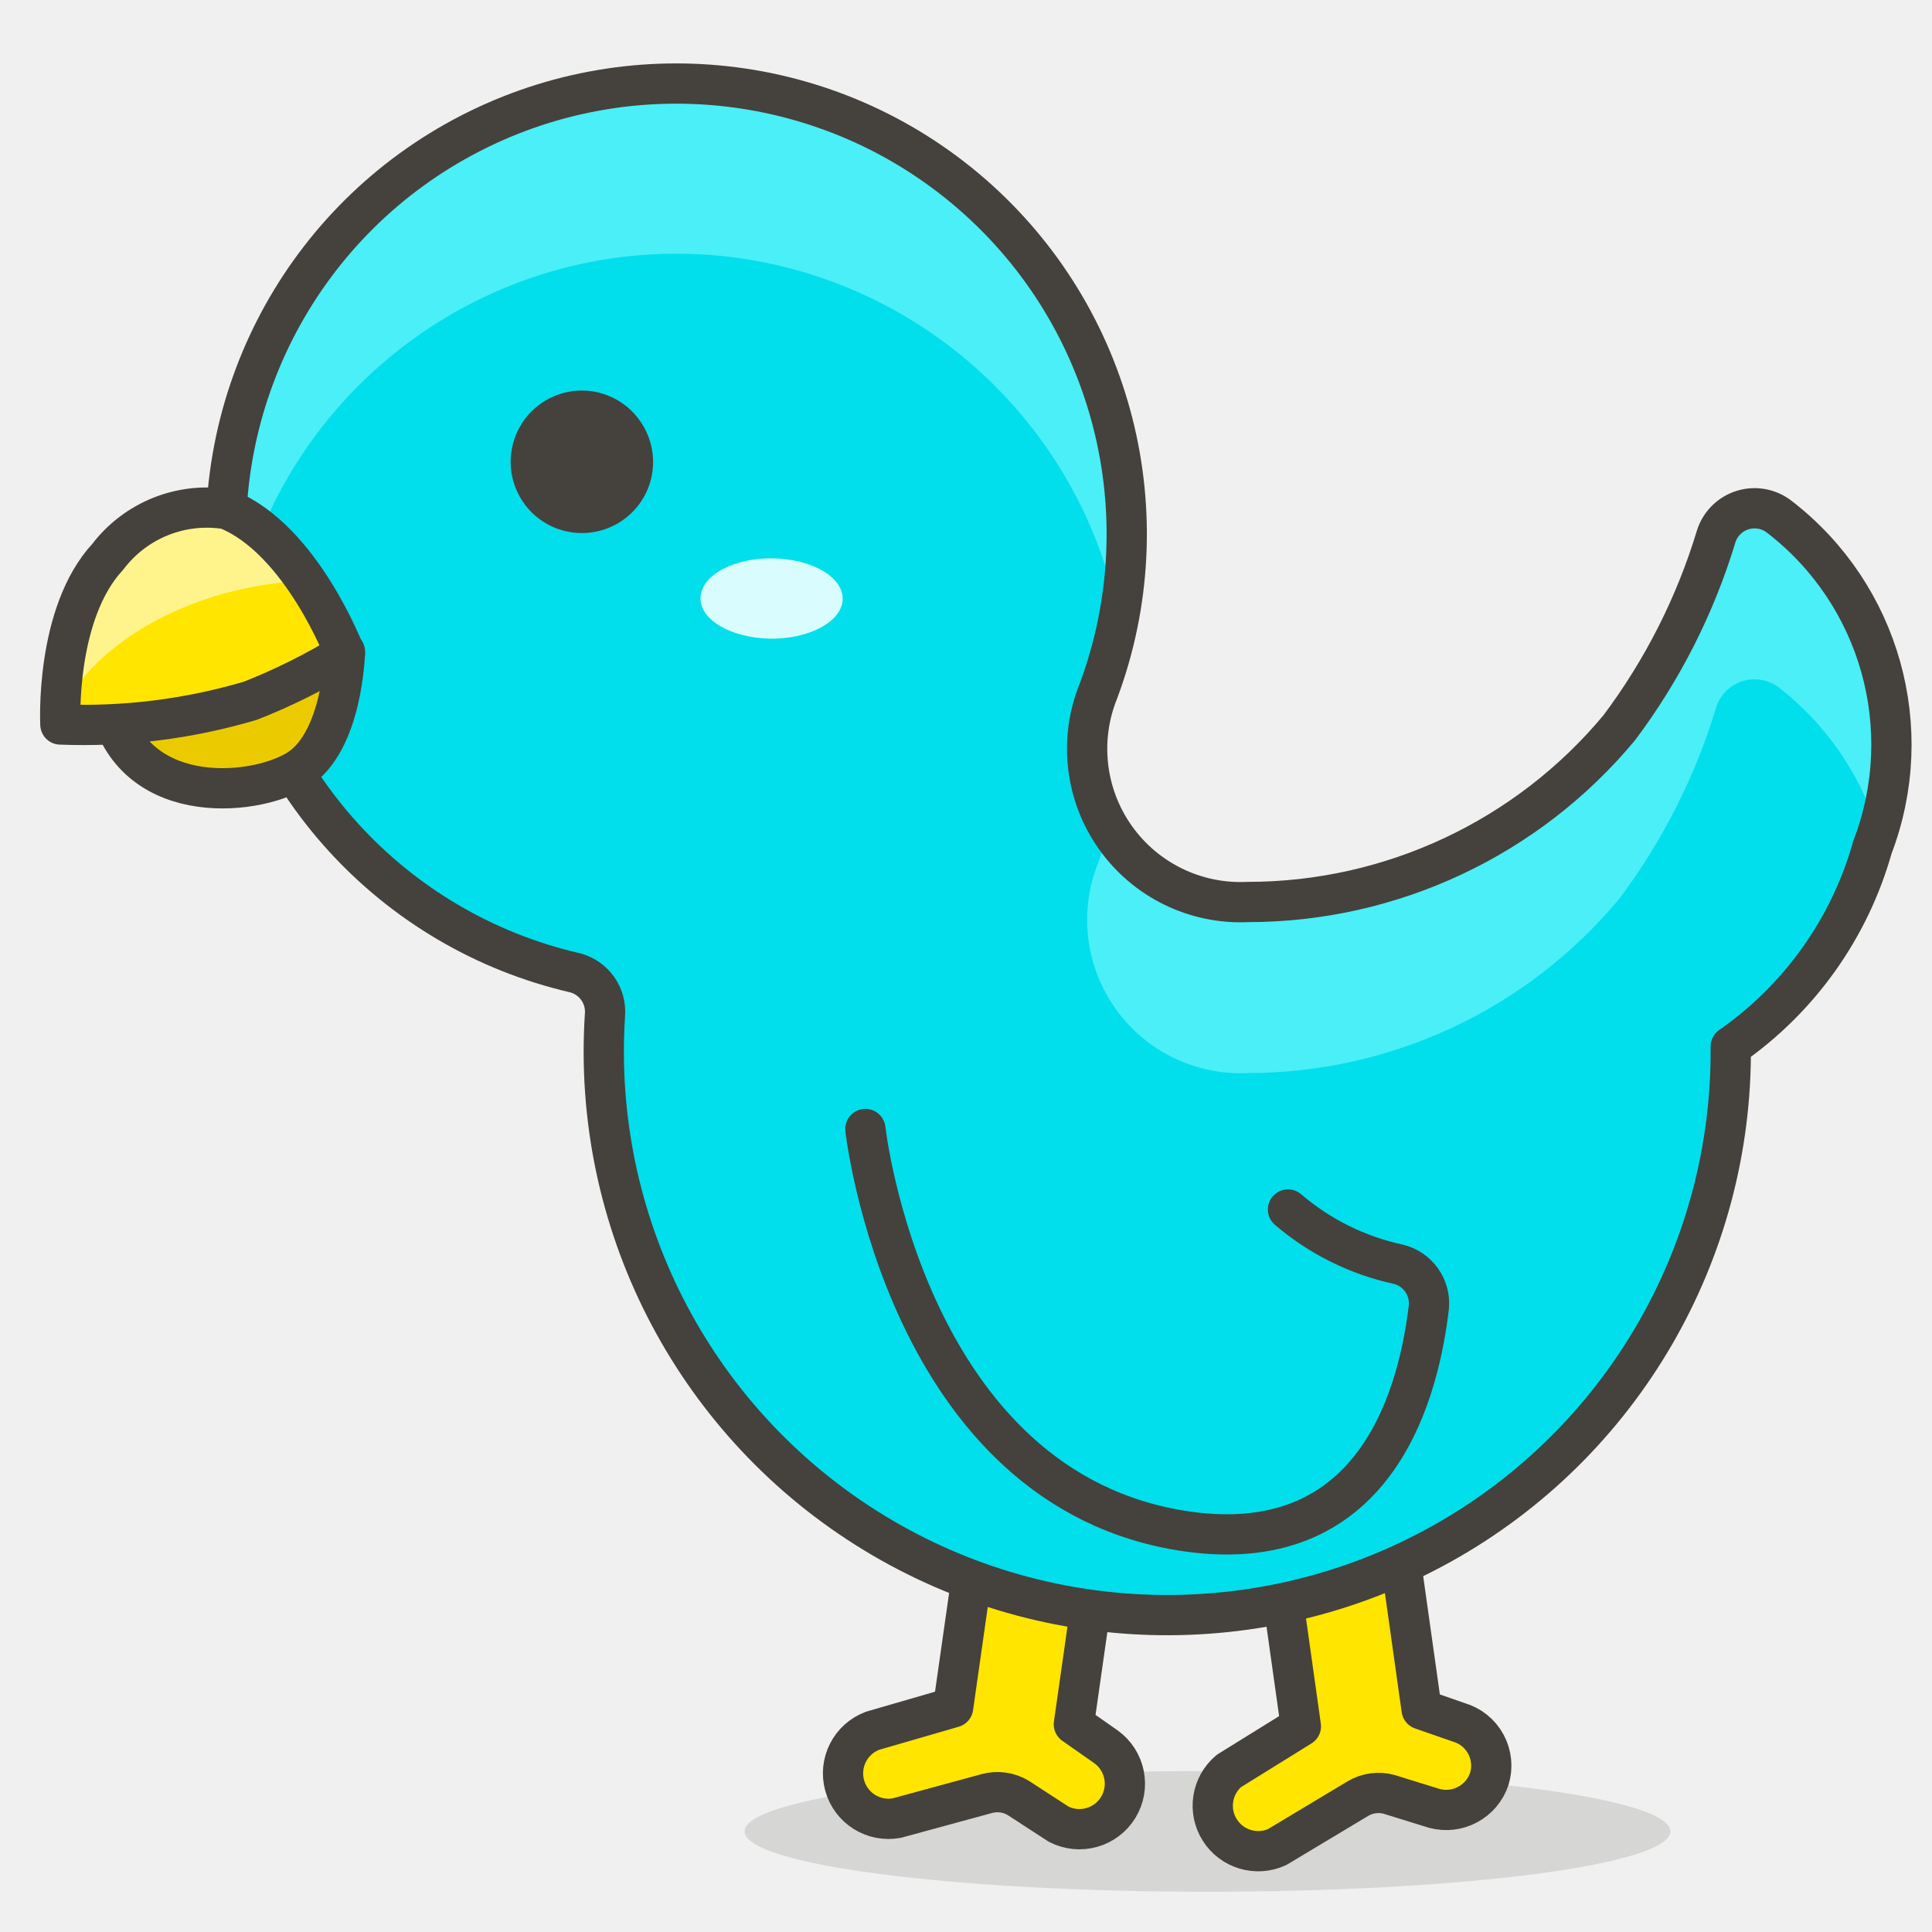
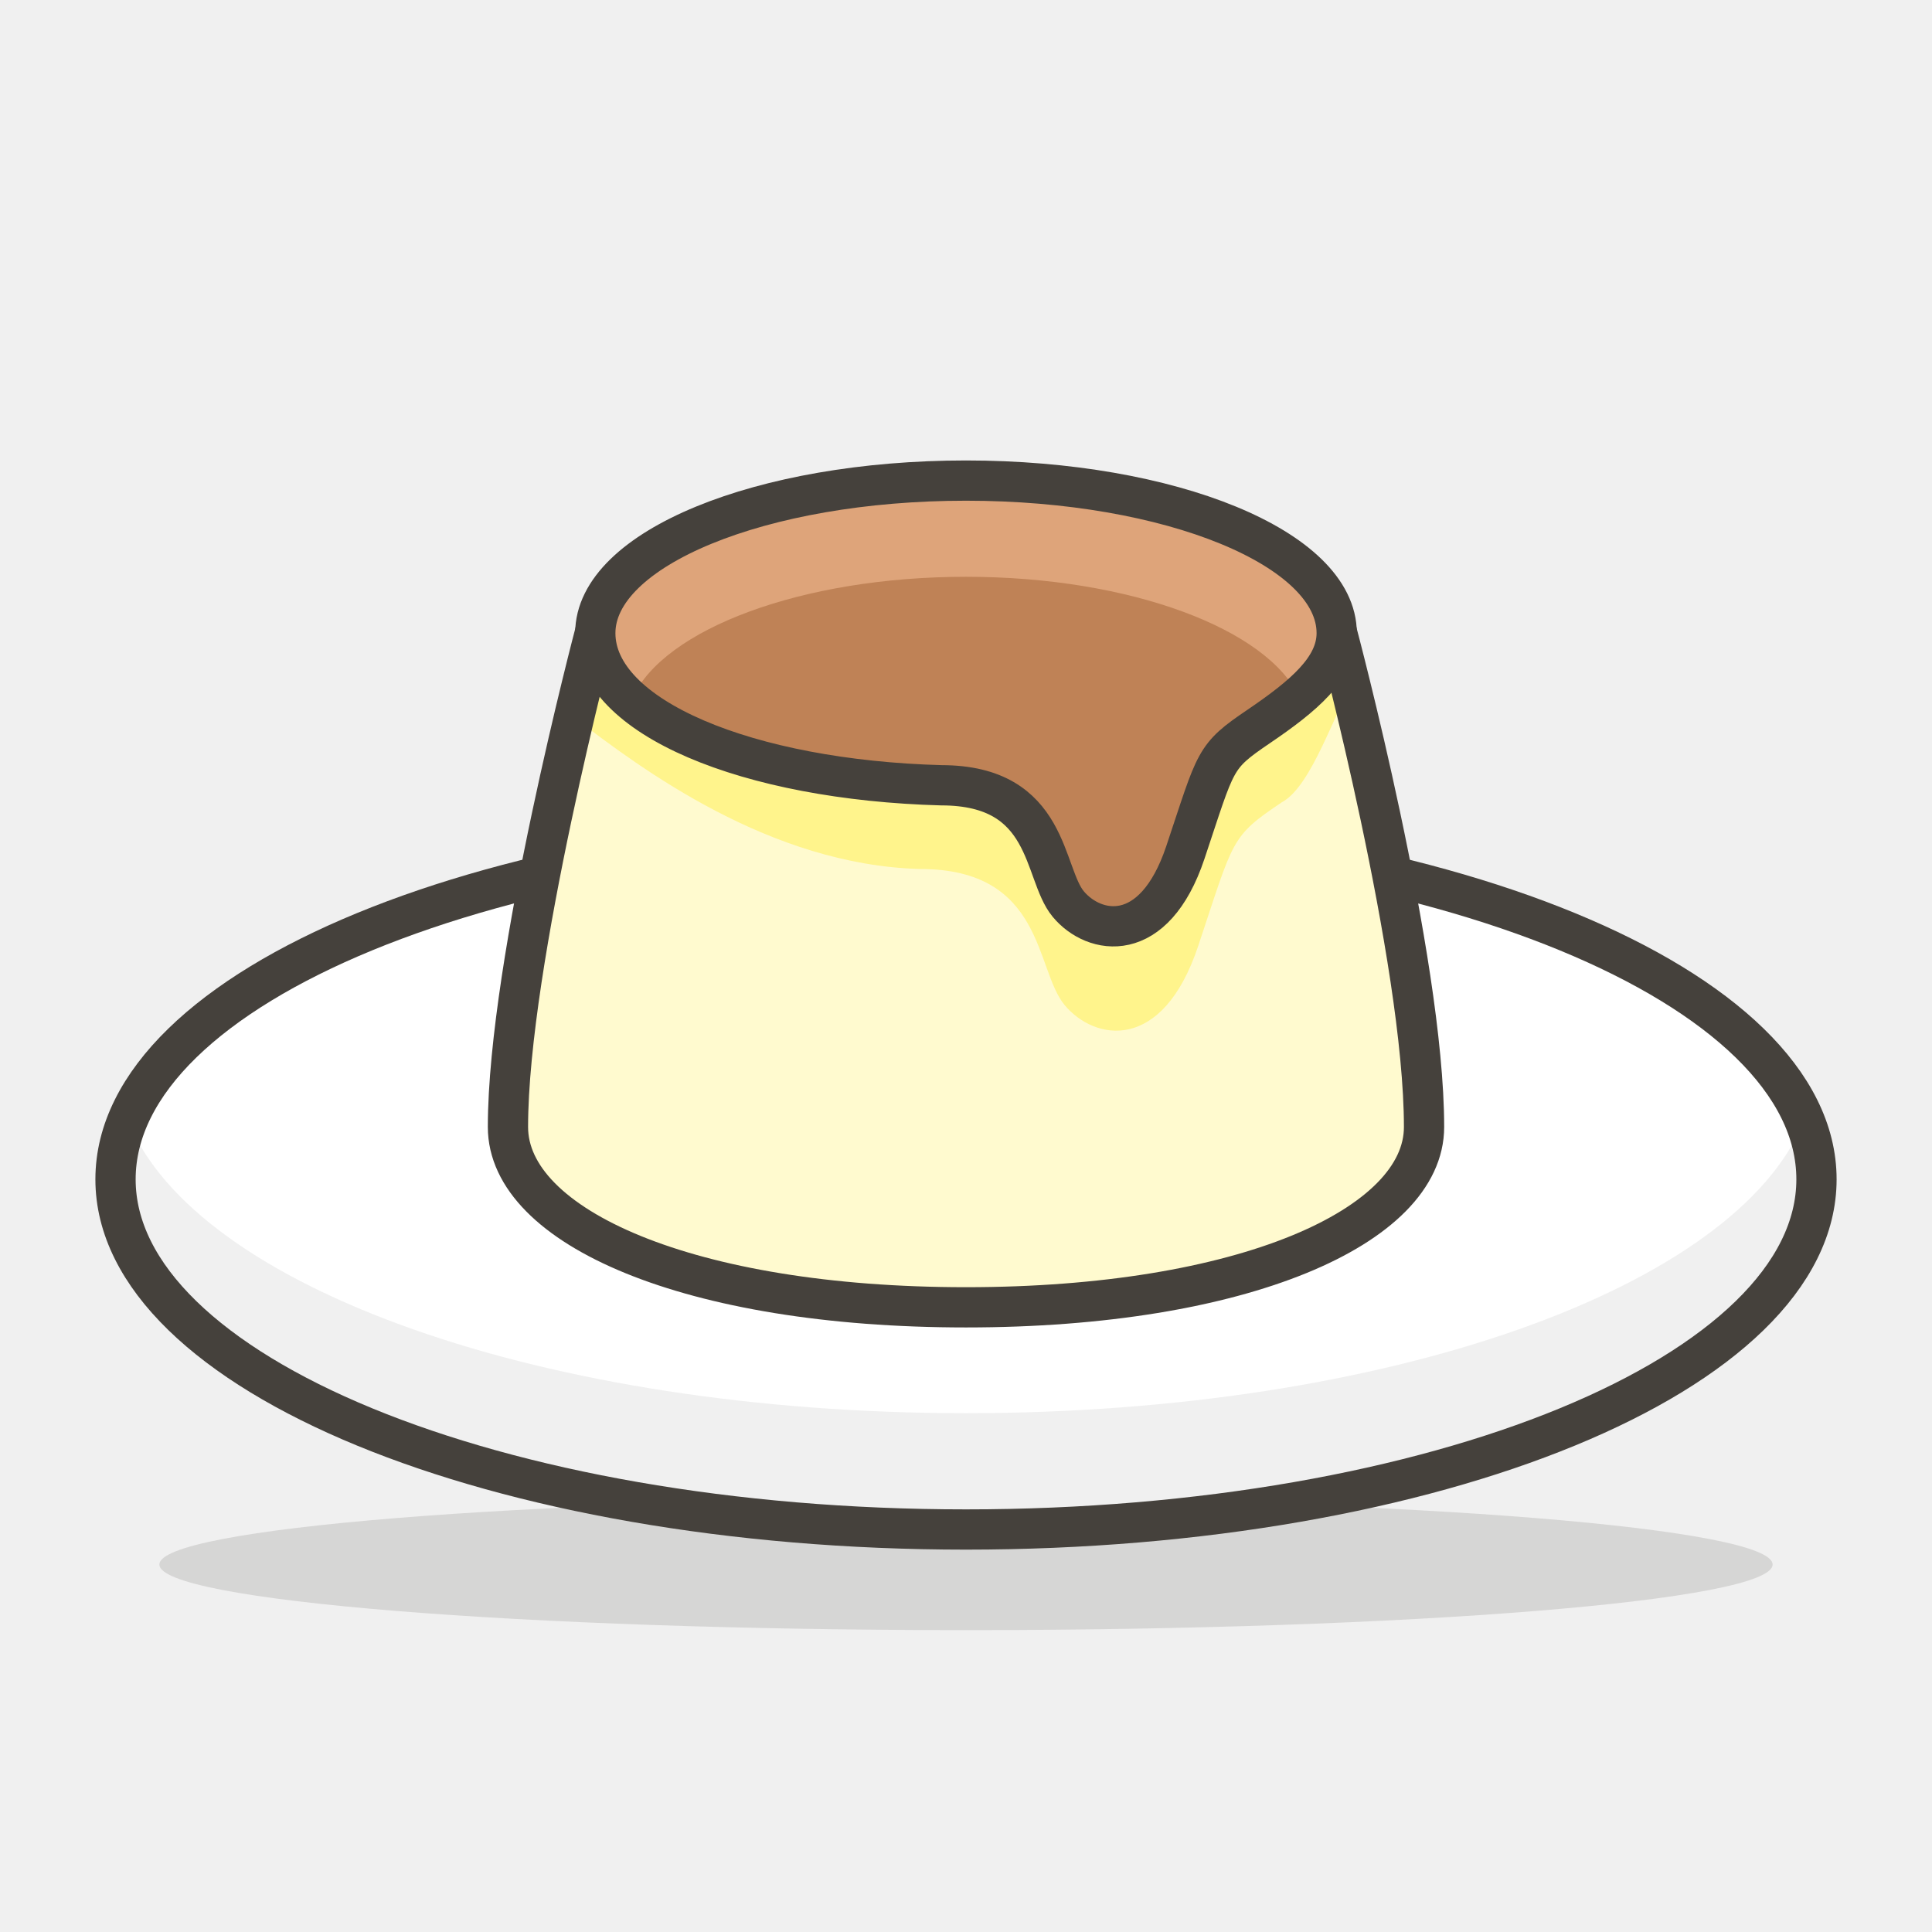
<svg xmlns="http://www.w3.org/2000/svg" width="48" height="48" viewBox="0 0 48 48">
-   <path fill="#45413c" d="M18.5 45.5a11.5 1.5 0 1 0 23 0a11.5 1.5 0 1 0-23 0" opacity="0.15" />
-   <path fill="#ffe500" stroke="#45413c" stroke-linecap="round" stroke-linejoin="round" d="m21.68 43l2-.58l.8-5.61l3 .42l-.8 5.61l.8.56a1.13 1.13 0 0 1-1.18 1.92l-1-.65a1 1 0 0 0-.78-.11l-2.24.61a1.13 1.13 0 0 1-.6-2.17m8.85 1l1.79-1.11l-.79-5.61l3-.42l.79 5.61l.92.32A1.12 1.12 0 0 1 37 44.2a1.13 1.13 0 0 1-1.36.73l-1.13-.35a1 1 0 0 0-.78.11l-2 1.2a1.13 1.13 0 0 1-1.2-1.89" stroke-width="1" />
-   <path fill="#00dfeb" d="M44.22 12.85a1 1 0 0 0-1.58.47a15.3 15.3 0 0 1-2.41 4.76A12 12 0 0 1 31 22.41a3.81 3.81 0 0 1-3.71-5.24a11.19 11.19 0 1 0-13 7a1 1 0 0 1 .74 1.05A14 14 0 1 0 43 26a9 9 0 0 0 3.52-4.95a7.14 7.14 0 0 0-2.3-8.2" />
-   <path fill="#4aeff7" d="M27.29 21.42A3.81 3.81 0 0 0 31 26.66a12 12 0 0 0 9.23-4.33a15.3 15.3 0 0 0 2.41-4.76a1 1 0 0 1 1.58-.47a7.2 7.2 0 0 1 2.41 3.46a7.06 7.06 0 0 0-2.41-7.71a1 1 0 0 0-1.58.47a15.3 15.3 0 0 1-2.41 4.76A12 12 0 0 1 31 22.41a3.68 3.68 0 0 1-3.44-1.85c-.09.29-.17.58-.27.86M18.11 6.38a11.23 11.23 0 0 1 9.68 8.94a11.18 11.18 0 1 0-22.16-2.08a11 11 0 0 0 .21 2.14a11.17 11.17 0 0 1 12.27-9" />
-   <path fill="none" stroke="#45413c" stroke-linecap="round" stroke-linejoin="round" d="M44.22 12.85a1 1 0 0 0-1.58.47a15.3 15.3 0 0 1-2.41 4.76A12 12 0 0 1 31 22.41a3.81 3.81 0 0 1-3.71-5.24a11.19 11.19 0 1 0-13 7a1 1 0 0 1 .74 1.05A14 14 0 1 0 43 26a9 9 0 0 0 3.52-4.95a7.14 7.14 0 0 0-2.3-8.2" stroke-width="1" />
-   <path fill="#ebcb00" stroke="#45413c" stroke-linecap="round" stroke-linejoin="round" d="M8.57 16.19s-.05 2.25-1.18 2.94s-4.22.93-4.71-1.77S7.15 14 8.57 16.19" stroke-width="1" />
-   <path fill="#ffe500" d="M5.63 12.65a3.09 3.09 0 0 0-2.95 1.18C1.36 15.25 1.5 18 1.5 18a14.6 14.6 0 0 0 4.72-.59a15 15 0 0 0 2.35-1.17s-1.08-2.85-2.94-3.59" />
-   <path fill="#fff48c" d="M7.61 14.42a4.7 4.7 0 0 0-2-1.77a3.09 3.09 0 0 0-2.95 1.18a6.22 6.22 0 0 0-1.18 3.9c.9-1.82 3.28-3.16 6.13-3.31" />
-   <path fill="none" stroke="#45413c" stroke-linecap="round" stroke-linejoin="round" d="M5.63 12.65a3.09 3.09 0 0 0-2.95 1.18C1.36 15.25 1.5 18 1.5 18a14.6 14.6 0 0 0 4.72-.59a15 15 0 0 0 2.35-1.17s-1.08-2.85-2.94-3.59m15.87 15.4s1 9 8 10c4.81.68 5.77-3.63 6-5.58a1 1 0 0 0-.76-1.06A6.24 6.24 0 0 1 32 30.05" stroke-width="1" />
-   <path fill="#45413c" d="M16.18 11.88a1.77 1.77 0 1 1-1.32-2.13a1.78 1.78 0 0 1 1.32 2.13" />
-   <path fill="#d9fdff" d="M20.89 15.1c-.22.53-1.17.87-2.12.74s-1.54-.66-1.32-1.2s1.17-.87 2.12-.74s1.54.66 1.32 1.2" />
+   <path fill="#45413c" d="M3.96 38.87a20.04 1.63 0 1 0 40.08 0a20.04 1.63 0 1 0-40.08 0" opacity="0.15" />
+   <path fill="#fff" d="M2.87 29.3a21.13 8.7 0 1 0 42.26 0a21.13 8.7 0 1 0-42.26 0" />
+   <path fill="#f0f0f0" d="M24 35.11c-10.47 0-19.14-3.11-20.81-7.25a3.9 3.9 0 0 0-.32 1.44c0 4.81 9.46 8.7 21.13 8.7s21.13-3.89 21.13-8.7a3.9 3.9 0 0 0-.32-1.44C43.14 32 34.47 35.11 24 35.11" />
+   <path fill="none" stroke="#45413c" stroke-linecap="round" stroke-linejoin="round" d="M2.87 29.3a21.13 8.7 0 1 0 42.26 0a21.13 8.7 0 1 0-42.26 0" stroke-width="1" />
+   <path fill="#fffacf" d="M35.38 28c0 2.47-4.5 4.48-11.38 4.48s-11.38-2-11.38-4.48c0-4.11 2.17-12.31 2.17-12.31h18.42s2.17 8.13 2.17 12.31" />
+   <path fill="#fff48c" d="M31.85 19.93c.75-.4 1.33-2.33 1.71-2.82c-.21-.85-.35-1.38-.35-1.38H14.79s-.22.83-.52 2.1c1.67 1.28 4.86 3.66 8.59 3.76c3.09 0 2.85 2.49 3.59 3.38s2.43 1.2 3.32-1.47s.8-2.71 2.08-3.57" />
+   <path fill="none" stroke="#45413c" stroke-linecap="round" stroke-linejoin="round" d="M35.38 28c0 2.47-4.5 4.48-11.38 4.48s-11.38-2-11.38-4.48c0-4.11 2.17-12.31 2.17-12.31h18.42s2.17 8.13 2.17 12.31" stroke-width="1" />
+   <path fill="#bf8256" d="M23.39 19.51c2.71 0 2.51 2.18 3.15 2.95s2.13 1.05 2.91-1.28s.7-2.37 1.82-3.13s1.94-1.45 1.94-2.32c0-2.1-4.12-3.79-9.21-3.79s-9.21 1.69-9.21 3.79s3.8 3.65 8.6 3.78" />
+   <path fill="#dea47a" d="M24 14.33c4.1 0 7.51 1.31 8.28 3a2.23 2.23 0 0 0 .93-1.65c0-2.1-4.12-3.79-9.21-3.79s-9.21 1.69-9.21 3.79a2.23 2.23 0 0 0 .93 1.65c.77-1.69 4.18-3 8.28-3" />
+   <path fill="none" stroke="#45413c" stroke-linecap="round" stroke-linejoin="round" d="M23.39 19.51c2.71 0 2.51 2.18 3.15 2.95s2.13 1.05 2.91-1.28s.7-2.37 1.82-3.13s1.94-1.45 1.94-2.32c0-2.1-4.12-3.79-9.21-3.79s-9.21 1.69-9.21 3.79s3.8 3.65 8.6 3.78" stroke-width="1" />
</svg>
